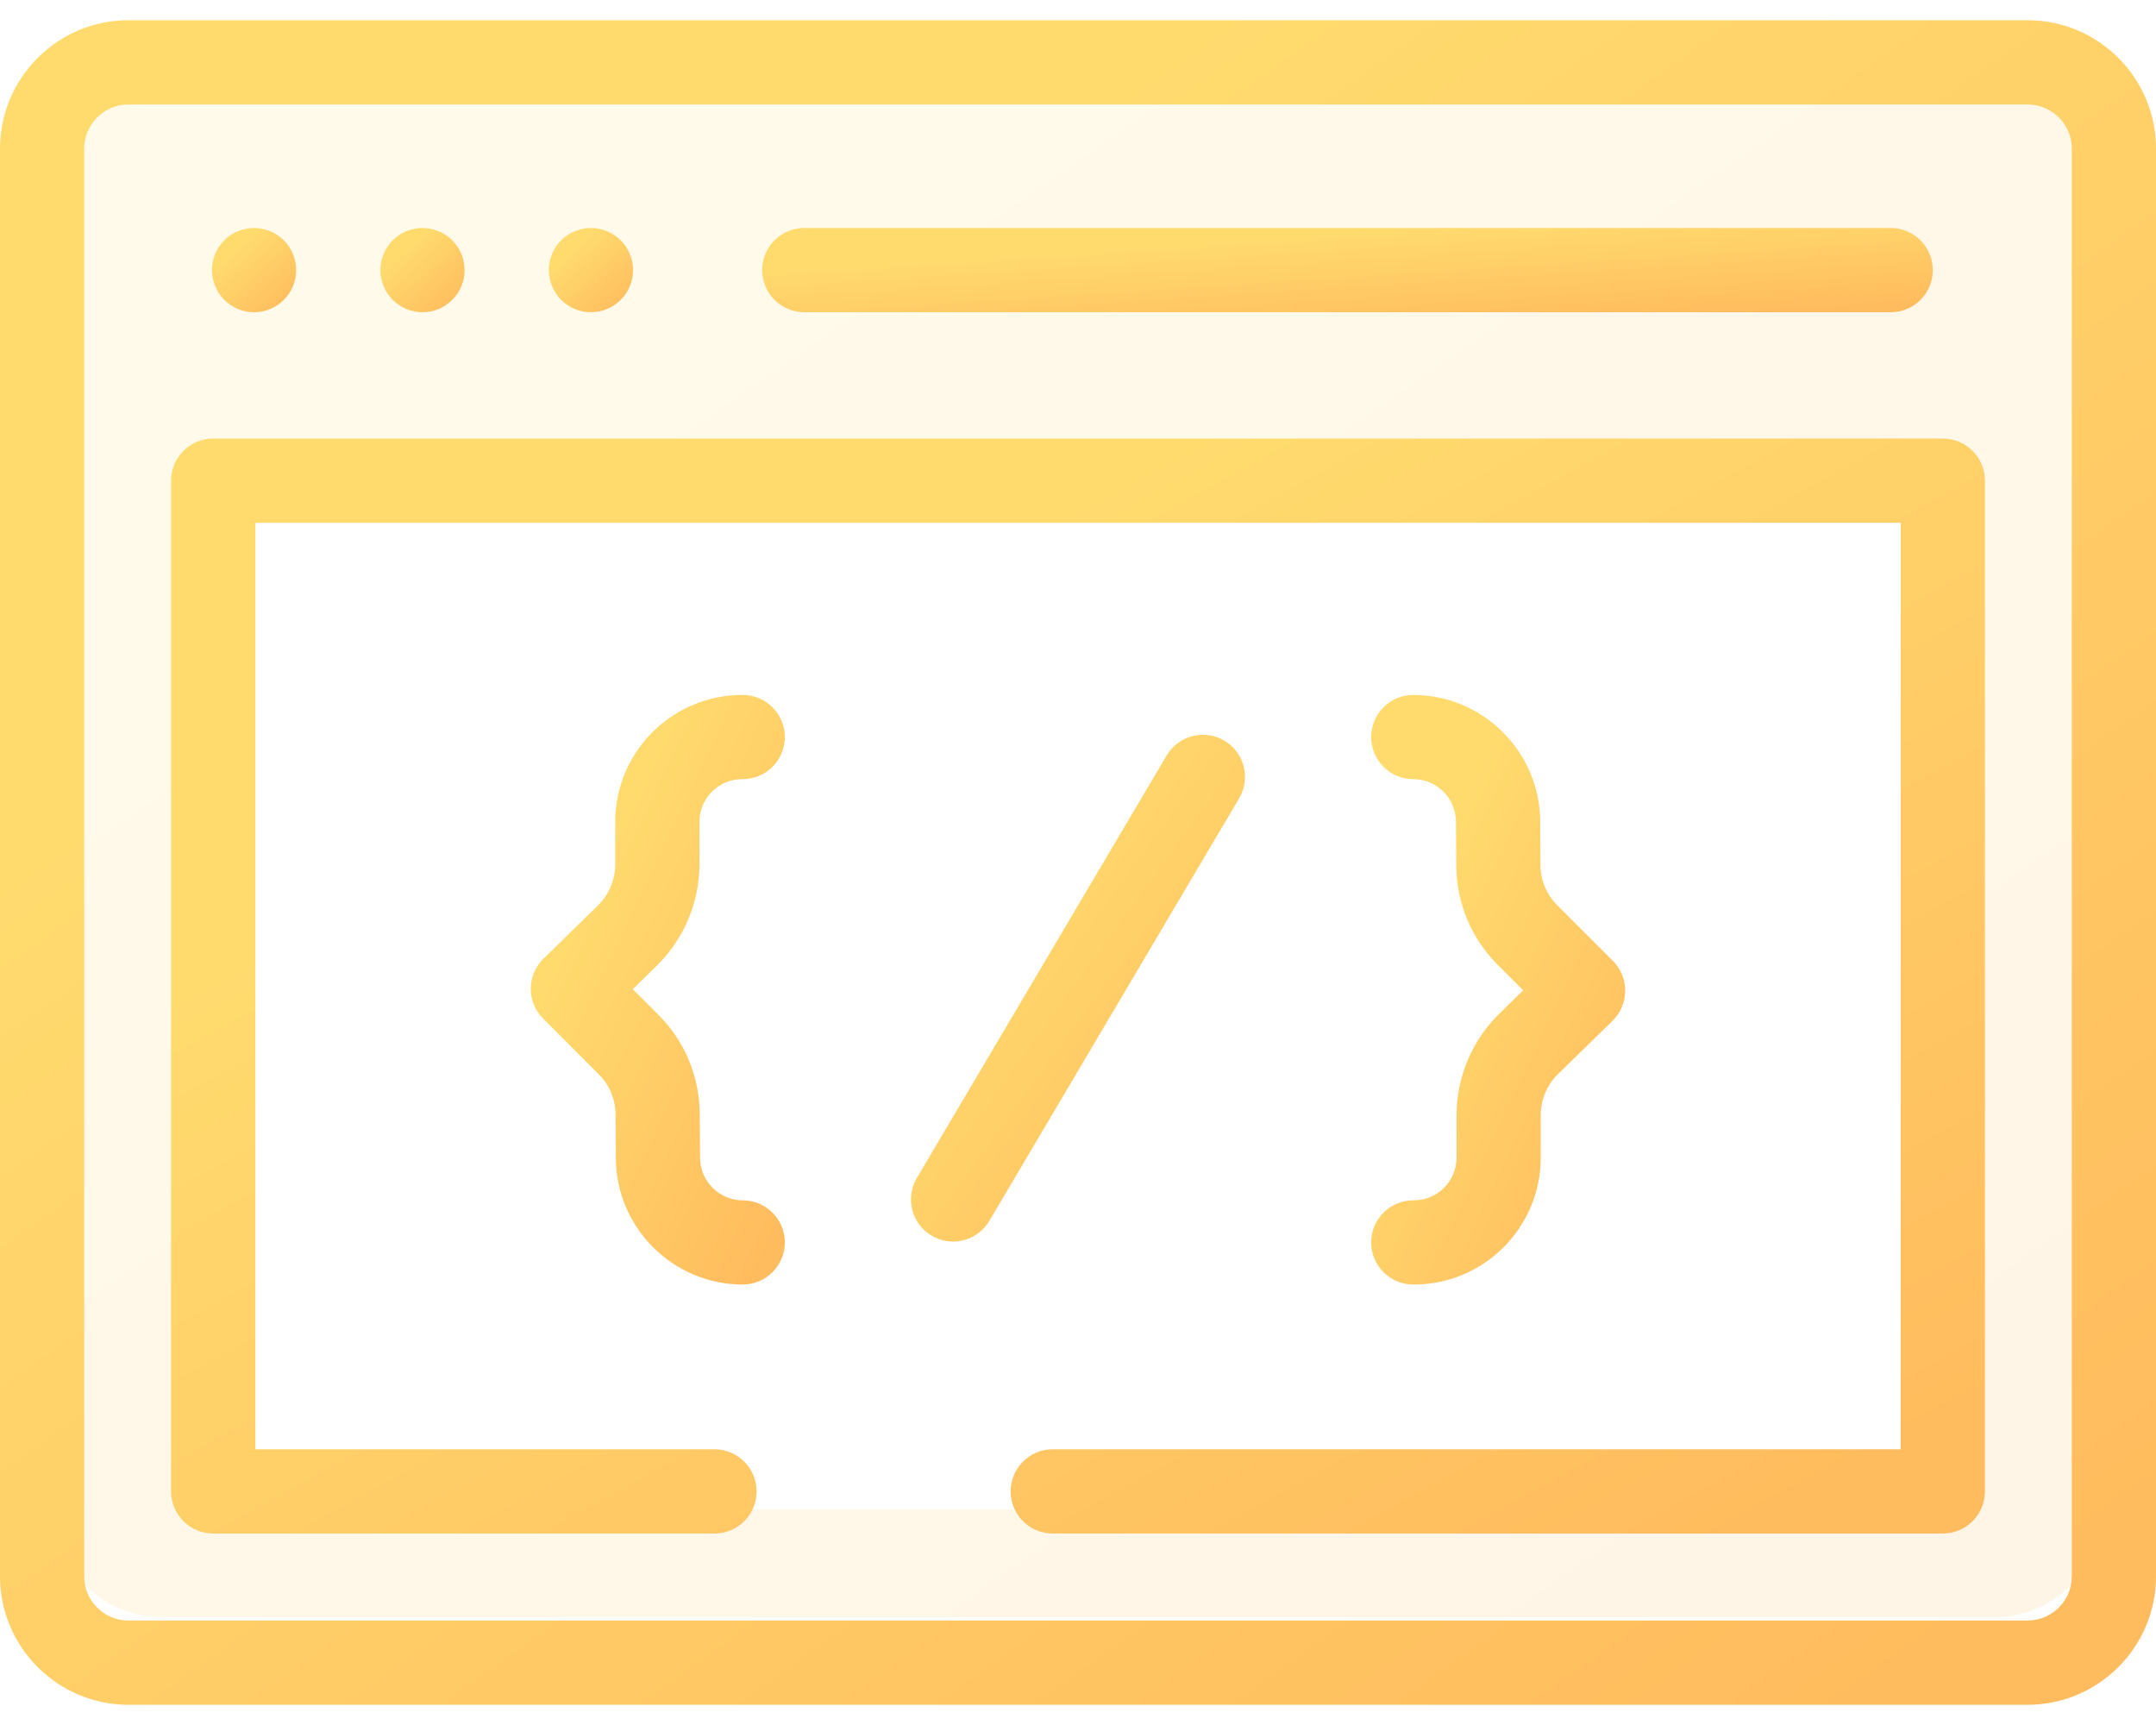
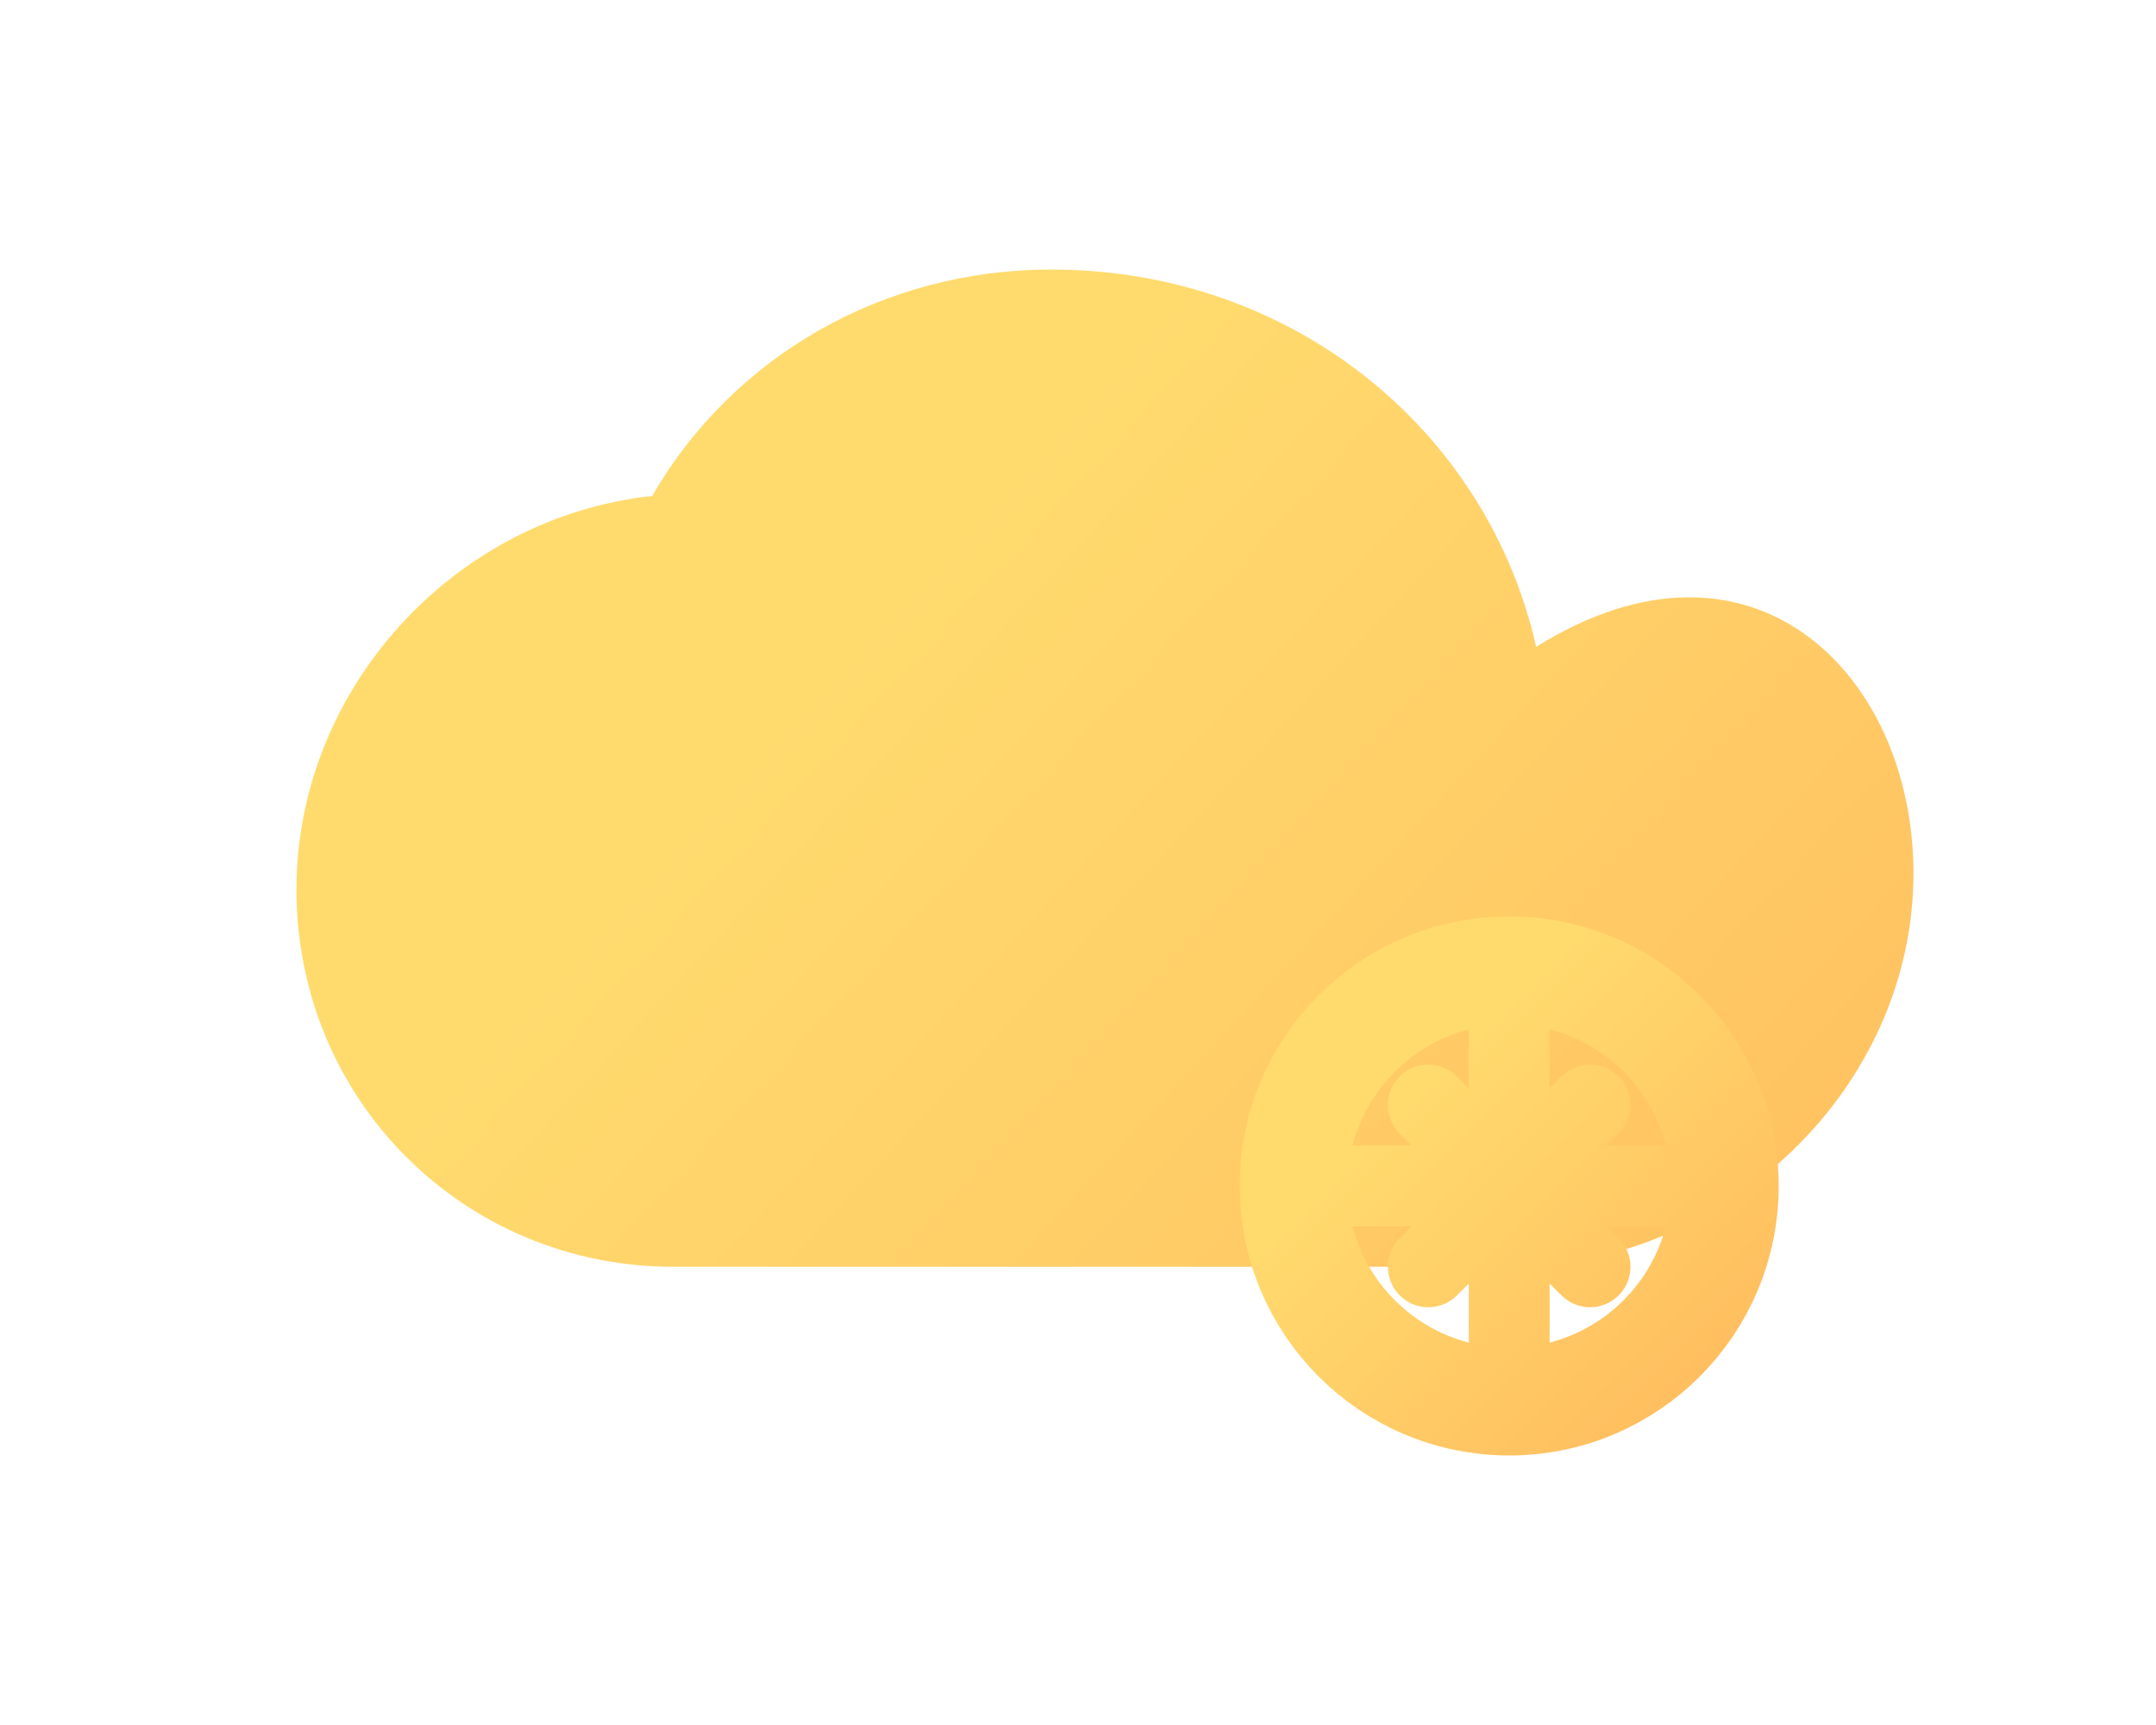
<svg xmlns="http://www.w3.org/2000/svg" width="40" height="32" viewBox="0 0 40 32" fill="none">
-   <path opacity="0.15" fill-rule="evenodd" clip-rule="evenodd" d="M3 1C1.895 1 1 1.895 1 3V28C1 29.105 1.895 30 3 30H37C38.105 30 39 29.105 39 28V3C39 1.895 38.105 1 37 1H3ZM36 9H4V28H36V9Z" fill="url(#paint0_linear)" />
-   <path d="M37.617 0.375H2.383C1.069 0.375 0 1.444 0 2.758V29.242C0 30.556 1.069 31.625 2.383 31.625H37.617C38.931 31.625 40 30.556 40 29.242V2.758C40 1.444 38.931 0.375 37.617 0.375ZM38.438 29.242C38.438 29.695 38.069 30.062 37.617 30.062H2.383C1.931 30.062 1.562 29.695 1.562 29.242V2.758C1.562 2.306 1.931 1.938 2.383 1.938H37.617C38.069 1.938 38.438 2.306 38.438 2.758V29.242Z" fill="url(#paint1_linear)" />
-   <path d="M14.922 5.792H35.078C35.51 5.792 35.859 5.442 35.859 5.01C35.859 4.579 35.51 4.229 35.078 4.229H14.922C14.49 4.229 14.141 4.579 14.141 5.01C14.141 5.442 14.49 5.792 14.922 5.792Z" fill="url(#paint2_linear)" />
-   <path d="M3.992 5.309C4.012 5.356 4.036 5.402 4.064 5.444C4.092 5.487 4.125 5.527 4.161 5.562C4.306 5.709 4.508 5.792 4.713 5.792C4.765 5.792 4.816 5.787 4.866 5.777C4.916 5.767 4.966 5.752 5.013 5.732C5.06 5.713 5.105 5.688 5.147 5.66C5.19 5.631 5.23 5.598 5.266 5.563C5.302 5.527 5.334 5.487 5.363 5.444C5.392 5.402 5.416 5.356 5.435 5.309C5.455 5.262 5.47 5.213 5.48 5.163C5.49 5.113 5.494 5.061 5.494 5.01C5.494 4.959 5.49 4.908 5.48 4.858C5.47 4.808 5.455 4.759 5.435 4.712C5.416 4.664 5.392 4.619 5.363 4.577C5.334 4.534 5.302 4.494 5.266 4.458C5.23 4.422 5.19 4.389 5.147 4.361C5.105 4.333 5.06 4.309 5.013 4.289C4.966 4.27 4.916 4.255 4.866 4.245C4.766 4.224 4.662 4.224 4.561 4.245C4.511 4.255 4.462 4.27 4.415 4.289C4.367 4.309 4.322 4.333 4.28 4.361C4.237 4.389 4.197 4.422 4.161 4.458C4.125 4.494 4.092 4.534 4.064 4.577C4.036 4.619 4.012 4.664 3.992 4.712C3.973 4.759 3.958 4.808 3.948 4.858C3.937 4.908 3.932 4.959 3.932 5.01C3.932 5.061 3.937 5.113 3.948 5.163C3.958 5.213 3.973 5.262 3.992 5.309Z" fill="url(#paint3_linear)" />
-   <path d="M7.117 5.309C7.137 5.356 7.161 5.402 7.189 5.444C7.217 5.487 7.25 5.527 7.286 5.562C7.431 5.709 7.633 5.792 7.838 5.792C7.89 5.792 7.941 5.787 7.991 5.777C8.041 5.767 8.091 5.752 8.138 5.732C8.185 5.713 8.23 5.688 8.272 5.66C8.315 5.631 8.355 5.598 8.391 5.563C8.427 5.527 8.459 5.487 8.488 5.444C8.517 5.402 8.541 5.356 8.56 5.309C8.58 5.262 8.595 5.213 8.605 5.163C8.615 5.113 8.619 5.061 8.619 5.01C8.619 4.959 8.615 4.908 8.605 4.858C8.595 4.808 8.58 4.759 8.56 4.712C8.541 4.664 8.517 4.619 8.488 4.577C8.459 4.534 8.427 4.494 8.391 4.458C8.355 4.422 8.315 4.389 8.272 4.361C8.23 4.333 8.185 4.309 8.138 4.289C8.091 4.27 8.041 4.255 7.991 4.245C7.891 4.224 7.787 4.224 7.686 4.245C7.636 4.255 7.587 4.27 7.54 4.289C7.492 4.309 7.447 4.333 7.405 4.361C7.362 4.389 7.322 4.422 7.286 4.458C7.25 4.494 7.217 4.534 7.189 4.577C7.161 4.619 7.137 4.664 7.117 4.712C7.098 4.759 7.083 4.808 7.073 4.858C7.062 4.908 7.057 4.959 7.057 5.01C7.057 5.061 7.062 5.113 7.073 5.163C7.083 5.213 7.098 5.262 7.117 5.309Z" fill="url(#paint4_linear)" />
-   <path d="M10.242 5.309C10.262 5.356 10.286 5.402 10.314 5.444C10.342 5.487 10.375 5.527 10.411 5.562C10.447 5.598 10.487 5.631 10.53 5.66C10.572 5.688 10.617 5.713 10.665 5.732C10.712 5.752 10.761 5.767 10.811 5.777C10.861 5.787 10.912 5.791 10.963 5.791C11.015 5.791 11.066 5.787 11.116 5.777C11.166 5.767 11.216 5.752 11.262 5.732C11.309 5.713 11.355 5.688 11.398 5.66C11.44 5.631 11.48 5.598 11.516 5.562C11.552 5.527 11.585 5.487 11.613 5.444C11.642 5.402 11.666 5.356 11.685 5.309C11.705 5.262 11.72 5.213 11.73 5.163C11.74 5.113 11.744 5.061 11.744 5.01C11.744 4.959 11.74 4.908 11.73 4.858C11.72 4.808 11.705 4.759 11.685 4.712C11.666 4.664 11.642 4.619 11.613 4.577C11.585 4.534 11.552 4.494 11.516 4.458C11.48 4.422 11.44 4.389 11.398 4.361C11.355 4.333 11.309 4.309 11.262 4.289C11.216 4.27 11.166 4.255 11.116 4.245C11.016 4.224 10.912 4.224 10.811 4.245C10.761 4.255 10.712 4.27 10.665 4.289C10.617 4.309 10.572 4.333 10.53 4.361C10.487 4.389 10.447 4.422 10.411 4.458C10.375 4.494 10.342 4.534 10.314 4.577C10.286 4.619 10.262 4.664 10.242 4.712C10.223 4.759 10.208 4.808 10.198 4.858C10.187 4.908 10.182 4.959 10.182 5.01C10.182 5.061 10.187 5.113 10.198 5.163C10.208 5.213 10.223 5.262 10.242 5.309Z" fill="url(#paint5_linear)" />
-   <path d="M22.715 13.739C22.344 13.519 21.865 13.643 21.645 14.014L17.01 21.852C16.79 22.224 16.913 22.703 17.285 22.922C17.409 22.996 17.546 23.032 17.682 23.032C17.949 23.032 18.209 22.894 18.355 22.648L22.99 14.809C23.21 14.438 23.087 13.959 22.715 13.739Z" fill="url(#paint6_linear)" />
-   <path d="M12.977 16.035V15.246C12.977 14.809 13.332 14.454 13.769 14.454H13.78C14.211 14.454 14.561 14.104 14.561 13.673C14.561 13.242 14.211 12.892 13.78 12.892H13.769C12.471 12.892 11.414 13.948 11.414 15.246V16.035C11.414 16.319 11.298 16.596 11.095 16.795L10.082 17.785C9.933 17.931 9.849 18.131 9.847 18.34C9.846 18.548 9.929 18.749 10.076 18.896L11.108 19.928C11.307 20.126 11.417 20.391 11.42 20.672L11.425 21.491C11.434 22.78 12.49 23.829 13.78 23.829C14.211 23.829 14.561 23.479 14.561 23.048C14.561 22.616 14.211 22.267 13.78 22.267C13.346 22.267 12.991 21.914 12.988 21.48L12.982 20.661C12.977 19.966 12.704 19.313 12.213 18.823L11.74 18.35L12.187 17.912C12.689 17.421 12.977 16.737 12.977 16.035Z" fill="url(#paint7_linear)" />
-   <path d="M27.023 20.686V21.474C27.023 21.911 26.668 22.267 26.231 22.267H26.22C25.789 22.267 25.439 22.616 25.439 23.048C25.439 23.479 25.789 23.829 26.22 23.829H26.231C27.529 23.829 28.585 22.773 28.585 21.474V20.686C28.585 20.402 28.702 20.125 28.905 19.926L29.918 18.936C30.067 18.79 30.151 18.59 30.152 18.381C30.154 18.172 30.071 17.972 29.923 17.824L28.892 16.793C28.693 16.595 28.582 16.33 28.58 16.049L28.575 15.23C28.566 13.941 27.509 12.892 26.22 12.892C25.789 12.892 25.439 13.242 25.439 13.673C25.439 14.104 25.789 14.454 26.22 14.454C26.654 14.454 27.009 14.807 27.012 15.241L27.018 16.059C27.023 16.754 27.296 17.407 27.787 17.898L28.26 18.371L27.812 18.809C27.311 19.3 27.023 19.984 27.023 20.686Z" fill="url(#paint8_linear)" />
-   <path d="M36.044 8.135H3.956C3.524 8.135 3.174 8.485 3.174 8.917V27.667C3.174 28.098 3.524 28.448 3.956 28.448H13.255C13.687 28.448 14.037 28.098 14.037 27.667C14.037 27.235 13.687 26.885 13.255 26.885H4.737V9.698H35.263V26.885H19.531C19.1 26.885 18.75 27.235 18.75 27.667C18.75 28.098 19.1 28.448 19.531 28.448H36.044C36.476 28.448 36.826 28.098 36.826 27.667V8.917C36.826 8.485 36.476 8.135 36.044 8.135Z" fill="url(#paint9_linear)" />
+   <path d="M28.5 12C27.6 8 24 5 19.5 5C16.4 5 13.6 6.6 12.1 9.2C8.4 9.6 5.5 12.8 5.5 16.5C5.5 20.4 8.6 23.5 12.5 23.5H28C32 23.5 35.5 20.2 35.5 16.2C35.5 12.5 32.5 9.5 28.5 12Z" fill="url(#paint0_linear)" />
+   <circle cx="28" cy="22" r="4" stroke="url(#paint1_linear)" stroke-width="2" fill="none" />
+   <path d="M28 19V21M28 23V25M25 22H27M29 22H31M26.5 20.5L27.5 21.5M28.5 22.5L29.5 23.5M26.5 23.5L27.5 22.5M28.5 21.5L29.5 20.5" stroke="url(#paint1_linear)" stroke-width="1.5" stroke-linecap="round" />
  <defs>
-     <linearGradient id="paint0_linear" x1="3.153" y1="1" x2="26.689" y2="35.054" gradientUnits="userSpaceOnUse">
+     <linearGradient id="paint0_linear" x1="10" y1="5" x2="35" y2="28" gradientUnits="userSpaceOnUse">
      <stop offset="0.259" stop-color="#FFDB6E" />
      <stop offset="1" stop-color="#FFBC5E" />
    </linearGradient>
-     <linearGradient id="paint1_linear" x1="2.267" y1="0.375" x2="27.833" y2="36.511" gradientUnits="userSpaceOnUse">
-       <stop offset="0.259" stop-color="#FFDB6E" />
-       <stop offset="1" stop-color="#FFBC5E" />
-     </linearGradient>
-     <linearGradient id="paint2_linear" x1="15.371" y1="4.229" x2="15.547" y2="6.929" gradientUnits="userSpaceOnUse">
-       <stop offset="0.259" stop-color="#FFDB6E" />
-       <stop offset="1" stop-color="#FFBC5E" />
-     </linearGradient>
-     <linearGradient id="paint3_linear" x1="4.02" y1="4.229" x2="5.369" y2="5.719" gradientUnits="userSpaceOnUse">
-       <stop offset="0.259" stop-color="#FFDB6E" />
-       <stop offset="1" stop-color="#FFBC5E" />
-     </linearGradient>
-     <linearGradient id="paint4_linear" x1="7.145" y1="4.229" x2="8.494" y2="5.719" gradientUnits="userSpaceOnUse">
-       <stop offset="0.259" stop-color="#FFDB6E" />
-       <stop offset="1" stop-color="#FFBC5E" />
-     </linearGradient>
-     <linearGradient id="paint5_linear" x1="10.27" y1="4.229" x2="11.619" y2="5.719" gradientUnits="userSpaceOnUse">
-       <stop offset="0.259" stop-color="#FFDB6E" />
-       <stop offset="1" stop-color="#FFBC5E" />
-     </linearGradient>
-     <linearGradient id="paint6_linear" x1="17.252" y1="13.63" x2="25.014" y2="19.281" gradientUnits="userSpaceOnUse">
-       <stop offset="0.259" stop-color="#FFDB6E" />
-       <stop offset="1" stop-color="#FFBC5E" />
-     </linearGradient>
-     <linearGradient id="paint7_linear" x1="10.114" y1="12.892" x2="17.479" y2="16.396" gradientUnits="userSpaceOnUse">
-       <stop offset="0.259" stop-color="#FFDB6E" />
-       <stop offset="1" stop-color="#FFBC5E" />
-     </linearGradient>
-     <linearGradient id="paint8_linear" x1="25.706" y1="12.892" x2="33.07" y2="16.396" gradientUnits="userSpaceOnUse">
-       <stop offset="0.259" stop-color="#FFDB6E" />
-       <stop offset="1" stop-color="#FFBC5E" />
-     </linearGradient>
-     <linearGradient id="paint9_linear" x1="5.081" y1="8.135" x2="19.915" y2="35.272" gradientUnits="userSpaceOnUse">
+     <linearGradient id="paint1_linear" x1="24" y1="18" x2="32" y2="26" gradientUnits="userSpaceOnUse">
      <stop offset="0.259" stop-color="#FFDB6E" />
      <stop offset="1" stop-color="#FFBC5E" />
    </linearGradient>
  </defs>
</svg>
